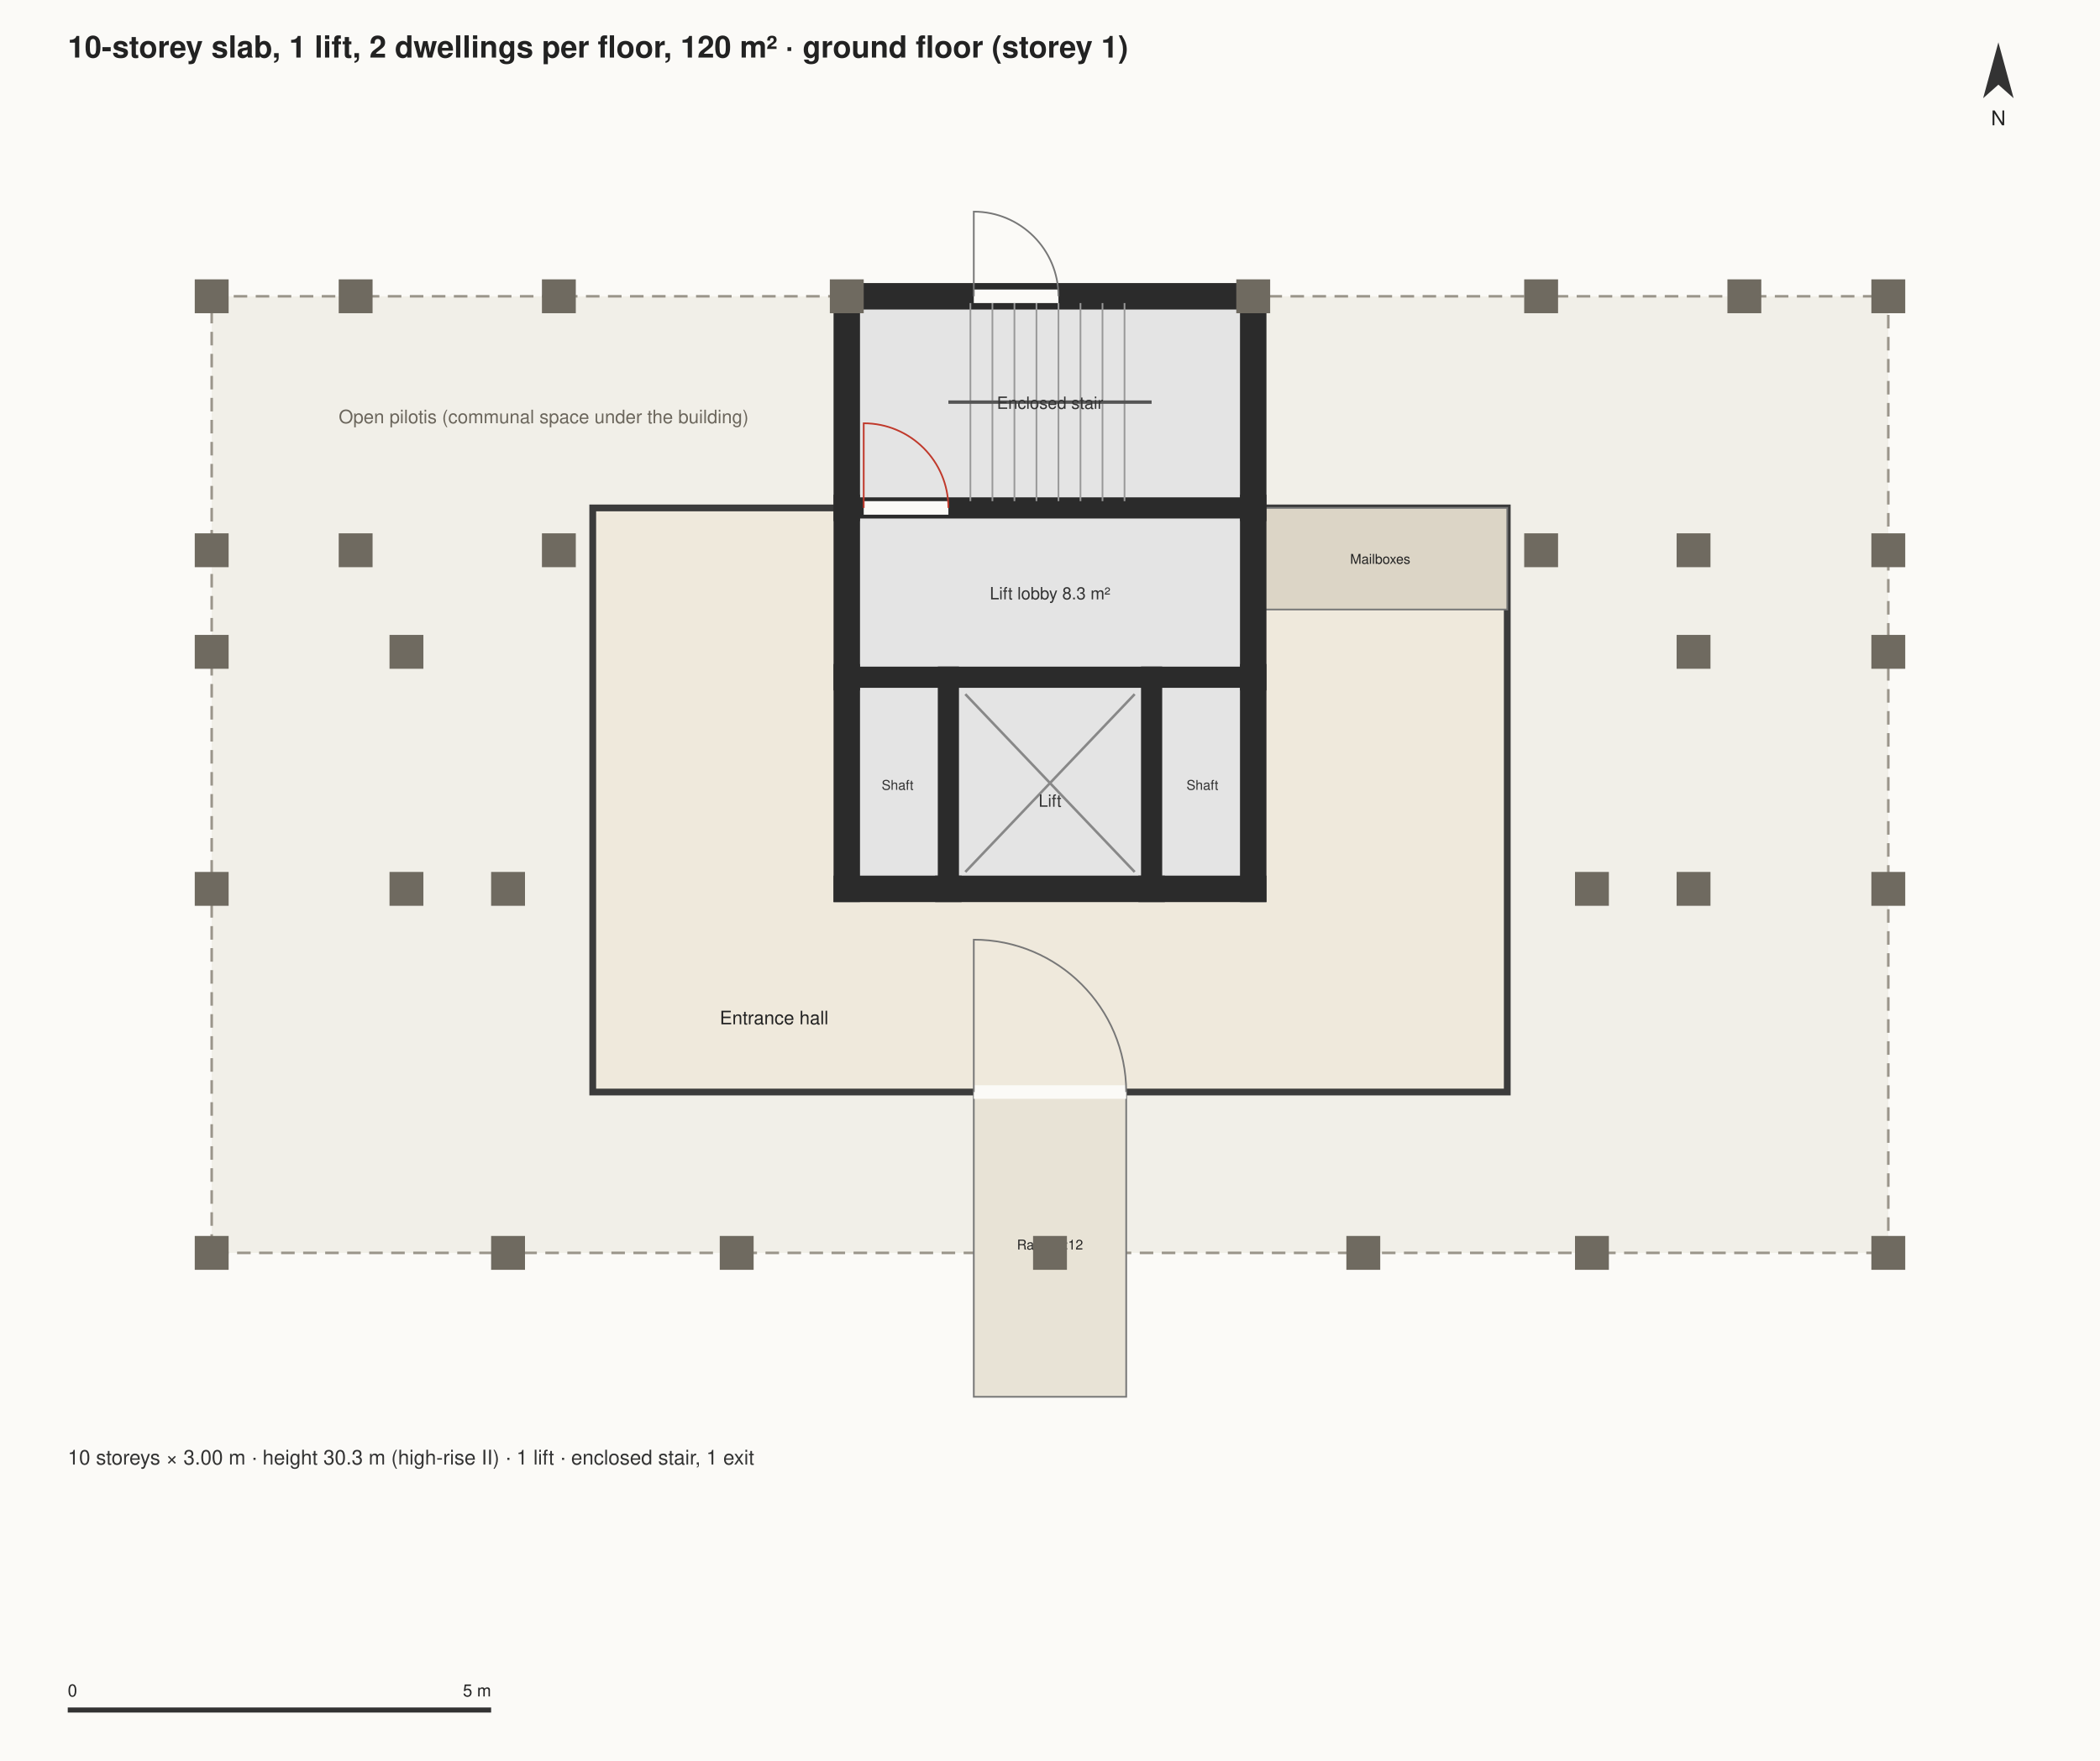
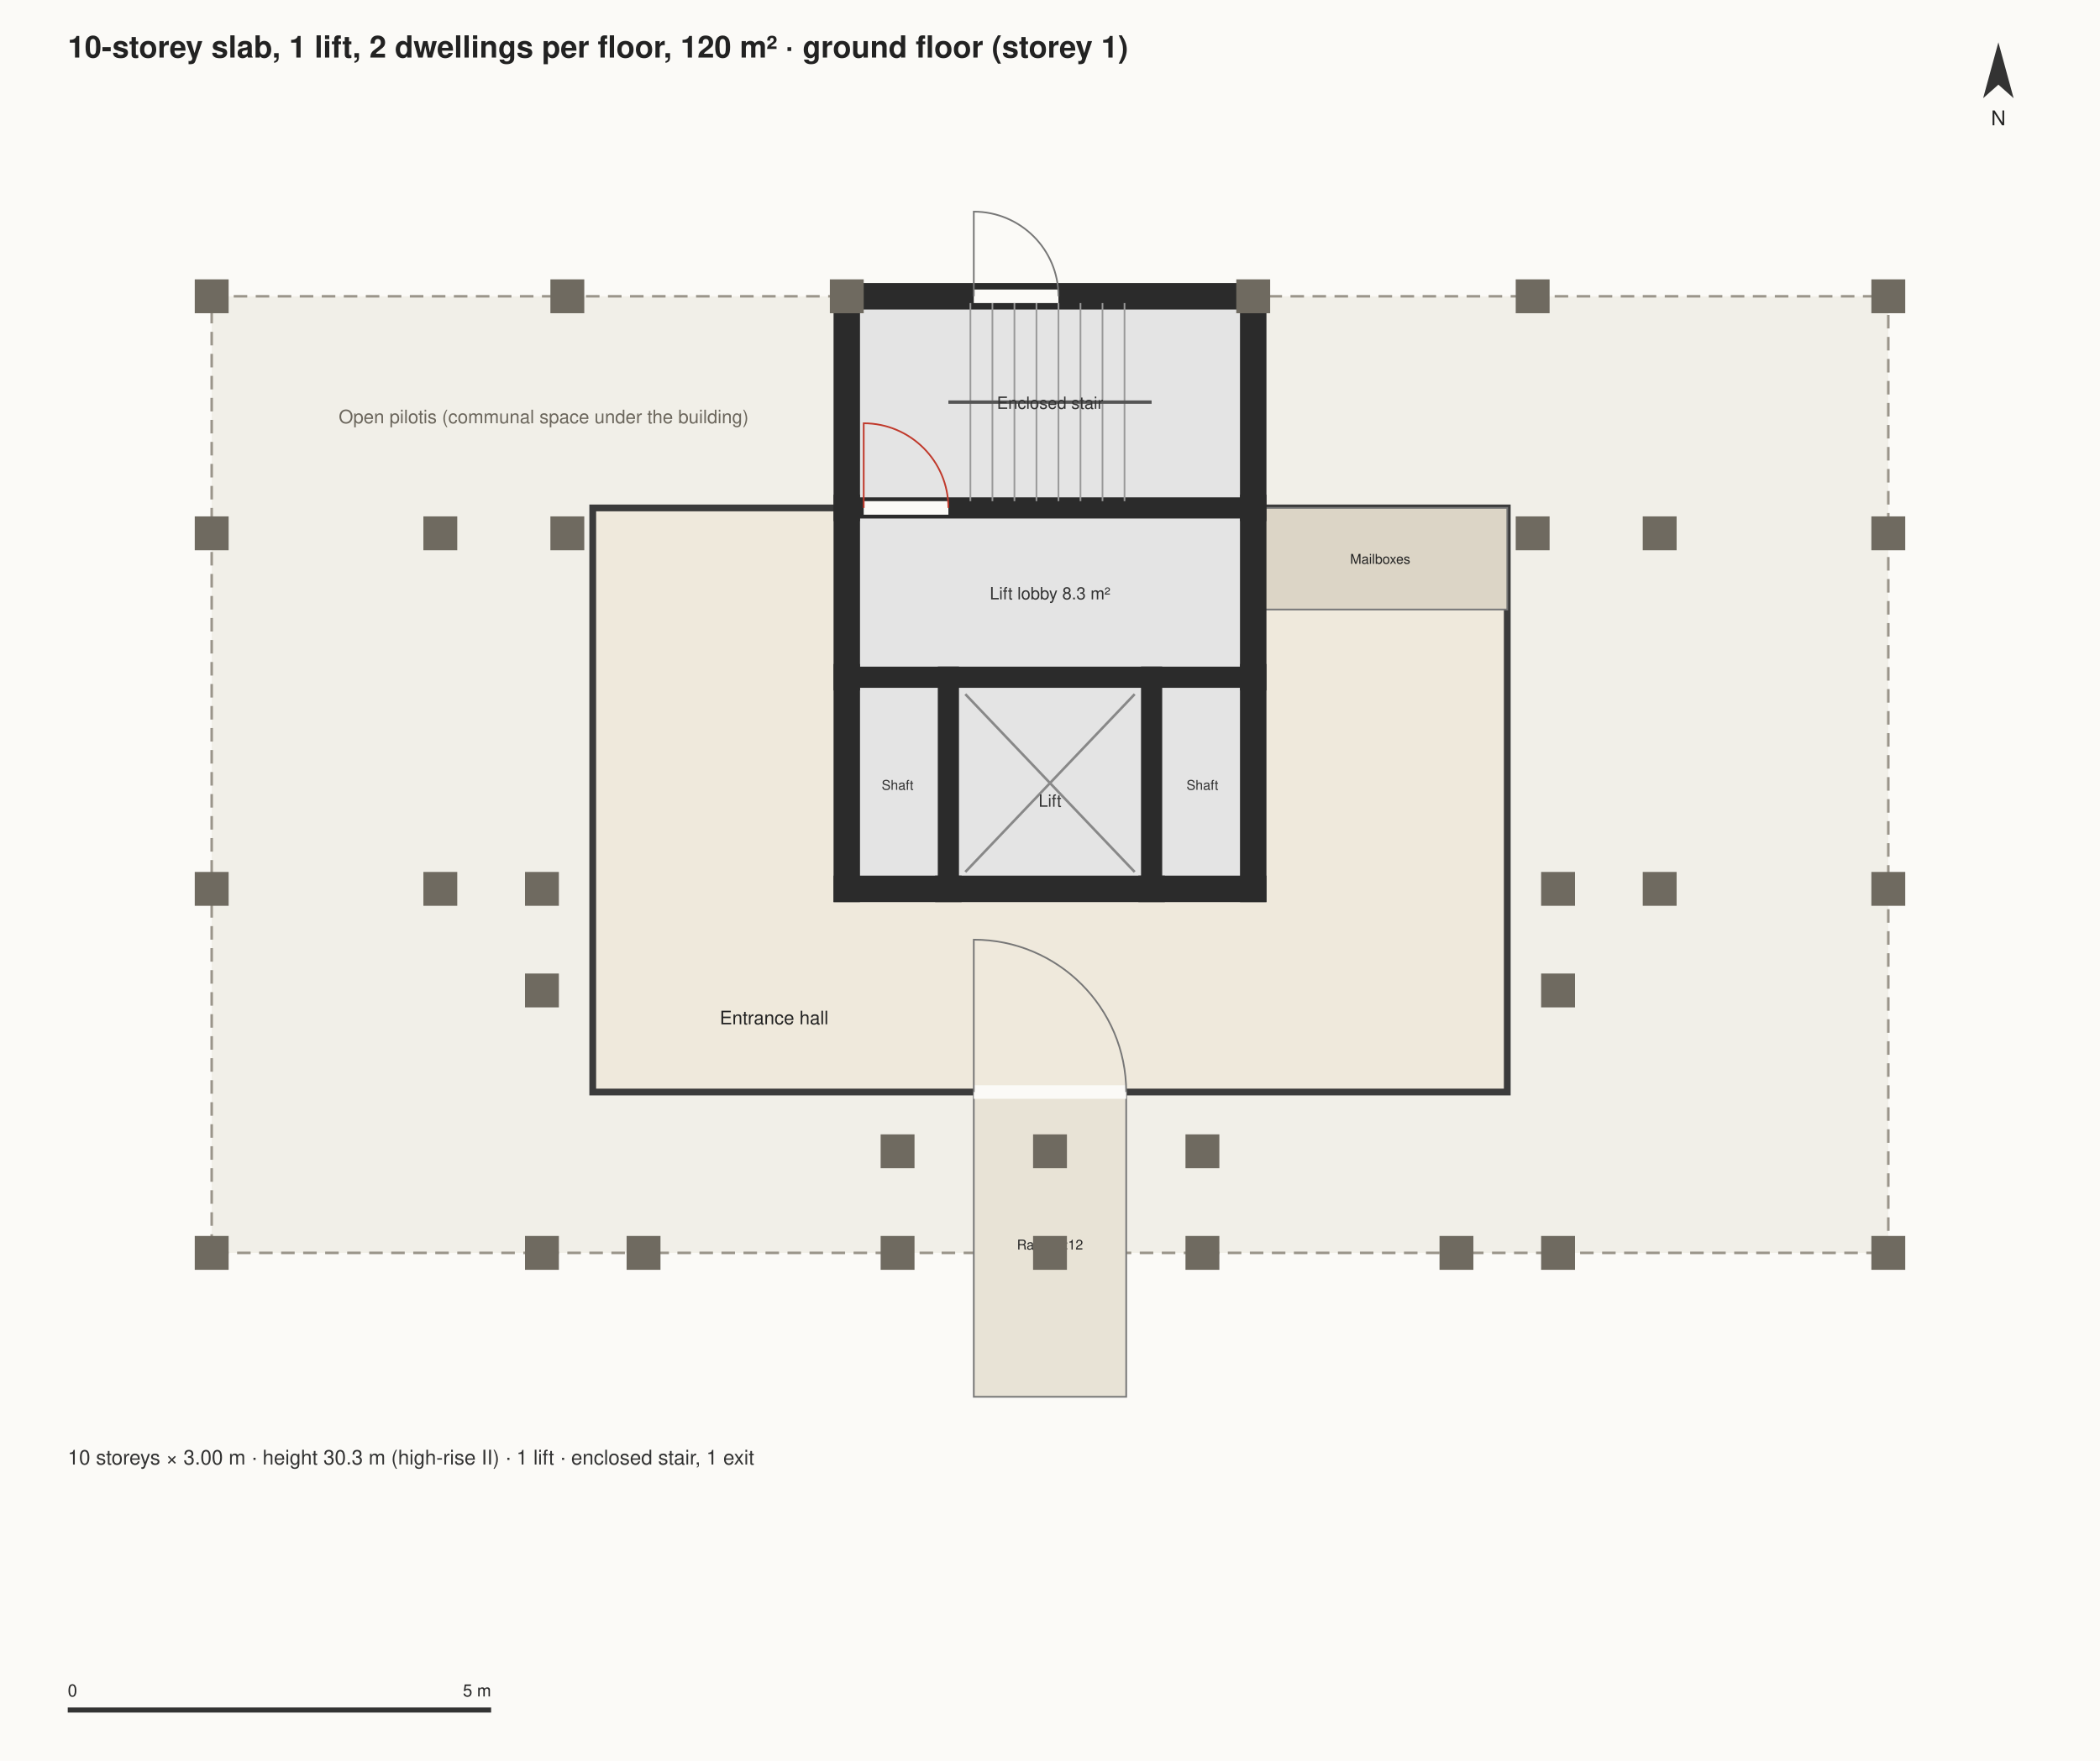
<svg xmlns="http://www.w3.org/2000/svg" width="1240" height="1040" viewBox="0 0 1240 1040" font-family="Helvetica, Arial, sans-serif">
  <rect width="100%" height="100%" fill="#fbfaf7" />
  <rect x="125.0" y="175.0" width="990.0" height="565.0" fill="#f1efe8" stroke="#9a958a" stroke-width="1.5" stroke-dasharray="8 5" />
  <text x="200.0" y="250.0" font-size="11" text-anchor="start" fill="#6b665c" font-weight="normal">Open pilotis (communal space under the building)</text>
  <rect x="350.0" y="300.0" width="540.0" height="345.0" fill="#efe9dc" stroke="#3b3b3b" stroke-width="4" />
  <rect x="740.0" y="300.0" width="150.0" height="60.0" fill="#dcd5c6" stroke="#777" stroke-width="1" />
  <text x="815.0" y="333.0" font-size="8" text-anchor="middle" fill="#222" font-weight="normal">Mailboxes</text>
  <text x="425.0" y="605.0" font-size="11" text-anchor="start" fill="#222" font-weight="normal">Entrance hall</text>
  <rect x="575.0" y="645.0" width="90.0" height="180.0" fill="#e8e3d6" stroke="#777" stroke-width="1" />
  <text x="620.0" y="738.0" font-size="8" text-anchor="middle" fill="#222" font-weight="normal">Ramp 1:12</text>
  <rect x="500.0" y="175.0" width="240.0" height="125.0" fill="#e4e4e4" stroke="none" stroke-width="0" />
  <rect x="500.0" y="300.0" width="240.0" height="100.0" fill="#e4e4e4" stroke="none" stroke-width="0" />
  <rect x="500.0" y="400.0" width="60.0" height="125.0" fill="#e4e4e4" stroke="none" stroke-width="0" />
  <rect x="560.0" y="400.0" width="120.0" height="125.0" fill="#e4e4e4" stroke="none" stroke-width="0" />
  <rect x="680.0" y="400.0" width="60.0" height="125.0" fill="#e4e4e4" stroke="none" stroke-width="0" />
  <line x1="500.0" y1="175.0" x2="500.0" y2="300.0" stroke="#2b2b2b" stroke-width="15.625" stroke-linecap="square" />
  <line x1="500.0" y1="300.0" x2="500.0" y2="400.0" stroke="#2b2b2b" stroke-width="15.625" stroke-linecap="square" />
  <line x1="500.0" y1="400.0" x2="500.0" y2="525.0" stroke="#2b2b2b" stroke-width="15.625" stroke-linecap="square" />
  <line x1="560.0" y1="400.0" x2="560.0" y2="525.0" stroke="#2b2b2b" stroke-width="12.5" stroke-linecap="square" />
  <line x1="680.0" y1="400.0" x2="680.0" y2="525.0" stroke="#2b2b2b" stroke-width="12.5" stroke-linecap="square" />
  <line x1="740.0" y1="175.0" x2="740.0" y2="300.0" stroke="#2b2b2b" stroke-width="15.625" stroke-linecap="square" />
  <line x1="740.0" y1="300.0" x2="740.0" y2="400.0" stroke="#2b2b2b" stroke-width="15.625" stroke-linecap="square" />
  <line x1="740.0" y1="400.0" x2="740.0" y2="525.0" stroke="#2b2b2b" stroke-width="15.625" stroke-linecap="square" />
  <line x1="500.0" y1="175.0" x2="740.0" y2="175.0" stroke="#2b2b2b" stroke-width="15.625" stroke-linecap="square" />
  <line x1="500.0" y1="300.0" x2="740.0" y2="300.0" stroke="#2b2b2b" stroke-width="12.5" stroke-linecap="square" />
  <line x1="500.0" y1="400.0" x2="560.0" y2="400.0" stroke="#2b2b2b" stroke-width="12.5" stroke-linecap="square" />
  <line x1="560.0" y1="400.0" x2="680.0" y2="400.0" stroke="#2b2b2b" stroke-width="12.5" stroke-linecap="square" />
  <line x1="680.0" y1="400.0" x2="740.0" y2="400.0" stroke="#2b2b2b" stroke-width="12.5" stroke-linecap="square" />
  <line x1="500.0" y1="525.0" x2="560.0" y2="525.0" stroke="#2b2b2b" stroke-width="15.625" stroke-linecap="square" />
  <line x1="560.0" y1="525.0" x2="680.0" y2="525.0" stroke="#2b2b2b" stroke-width="15.625" stroke-linecap="square" />
  <line x1="680.0" y1="525.0" x2="740.0" y2="525.0" stroke="#2b2b2b" stroke-width="15.625" stroke-linecap="square" />
  <line x1="573.0" y1="179.0" x2="573.0" y2="296.0" stroke="#999" stroke-width="1" />
  <line x1="586.0" y1="179.0" x2="586.0" y2="296.0" stroke="#999" stroke-width="1" />
  <line x1="599.0" y1="179.0" x2="599.0" y2="296.0" stroke="#999" stroke-width="1" />
  <line x1="612.0" y1="179.0" x2="612.0" y2="296.0" stroke="#999" stroke-width="1" />
  <line x1="625.0" y1="179.0" x2="625.0" y2="296.0" stroke="#999" stroke-width="1" />
  <line x1="638.0" y1="179.0" x2="638.0" y2="296.0" stroke="#999" stroke-width="1" />
  <line x1="651.0" y1="179.0" x2="651.0" y2="296.0" stroke="#999" stroke-width="1" />
  <line x1="664.0" y1="179.0" x2="664.0" y2="296.0" stroke="#999" stroke-width="1" />
  <line x1="560.0" y1="237.5" x2="680.0" y2="237.5" stroke="#555" stroke-width="2" />
  <text x="620.0" y="241.5" font-size="10" text-anchor="middle" fill="#333" font-weight="normal">Enclosed stair</text>
  <text x="620.0" y="354.0" font-size="10" text-anchor="middle" fill="#333" font-weight="normal">Lift lobby 8.3 m²</text>
  <text x="530.0" y="466.5" font-size="8" text-anchor="middle" fill="#333" font-weight="normal">Shaft</text>
  <line x1="570.0" y1="410.0" x2="670.0" y2="515.0" stroke="#888" stroke-width="1.5" />
  <line x1="670.0" y1="410.0" x2="570.0" y2="515.0" stroke="#888" stroke-width="1.5" />
  <text x="620.0" y="476.5" font-size="10" text-anchor="middle" fill="#333" font-weight="normal">Lift</text>
  <text x="710.0" y="466.5" font-size="8" text-anchor="middle" fill="#333" font-weight="normal">Shaft</text>
  <rect x="115.0" y="165.0" width="20.0" height="20.0" fill="#6f6a60" stroke="none" stroke-width="0" />
-   <rect x="115.0" y="315.0" width="20.0" height="20.0" fill="#6f6a60" stroke="none" stroke-width="0" />
-   <rect x="115.0" y="375.0" width="20.0" height="20.0" fill="#6f6a60" stroke="none" stroke-width="0" />
+   <rect x="115.0" y="305.0" width="20.0" height="20.0" fill="#6f6a60" stroke="none" stroke-width="0" />
  <rect x="115.0" y="515.0" width="20.0" height="20.0" fill="#6f6a60" stroke="none" stroke-width="0" />
  <rect x="115.0" y="730.0" width="20.0" height="20.0" fill="#6f6a60" stroke="none" stroke-width="0" />
-   <rect x="200.0" y="165.0" width="20.0" height="20.0" fill="#6f6a60" stroke="none" stroke-width="0" />
-   <rect x="200.0" y="315.0" width="20.0" height="20.0" fill="#6f6a60" stroke="none" stroke-width="0" />
-   <rect x="230.0" y="375.0" width="20.0" height="20.0" fill="#6f6a60" stroke="none" stroke-width="0" />
-   <rect x="230.0" y="515.0" width="20.0" height="20.0" fill="#6f6a60" stroke="none" stroke-width="0" />
-   <rect x="290.0" y="515.0" width="20.0" height="20.0" fill="#6f6a60" stroke="none" stroke-width="0" />
-   <rect x="290.0" y="730.0" width="20.0" height="20.0" fill="#6f6a60" stroke="none" stroke-width="0" />
-   <rect x="320.0" y="165.0" width="20.0" height="20.0" fill="#6f6a60" stroke="none" stroke-width="0" />
-   <rect x="320.0" y="315.0" width="20.0" height="20.0" fill="#6f6a60" stroke="none" stroke-width="0" />
-   <rect x="425.0" y="730.0" width="20.0" height="20.0" fill="#6f6a60" stroke="none" stroke-width="0" />
+   <rect x="250.0" y="305.0" width="20.0" height="20.0" fill="#6f6a60" stroke="none" stroke-width="0" />
+   <rect x="250.0" y="515.0" width="20.0" height="20.0" fill="#6f6a60" stroke="none" stroke-width="0" />
+   <rect x="310.0" y="515.0" width="20.0" height="20.0" fill="#6f6a60" stroke="none" stroke-width="0" />
+   <rect x="310.0" y="575.0" width="20.0" height="20.0" fill="#6f6a60" stroke="none" stroke-width="0" />
+   <rect x="310.0" y="730.0" width="20.0" height="20.0" fill="#6f6a60" stroke="none" stroke-width="0" />
+   <rect x="325.0" y="165.0" width="20.0" height="20.0" fill="#6f6a60" stroke="none" stroke-width="0" />
+   <rect x="325.0" y="305.0" width="20.0" height="20.0" fill="#6f6a60" stroke="none" stroke-width="0" />
+   <rect x="370.0" y="730.0" width="20.0" height="20.0" fill="#6f6a60" stroke="none" stroke-width="0" />
  <rect x="490.0" y="165.0" width="20.0" height="20.0" fill="#6f6a60" stroke="none" stroke-width="0" />
+   <rect x="520.0" y="670.0" width="20.0" height="20.0" fill="#6f6a60" stroke="none" stroke-width="0" />
+   <rect x="520.0" y="730.0" width="20.0" height="20.0" fill="#6f6a60" stroke="none" stroke-width="0" />
+   <rect x="610.0" y="670.0" width="20.0" height="20.0" fill="#6f6a60" stroke="none" stroke-width="0" />
  <rect x="610.0" y="730.0" width="20.0" height="20.0" fill="#6f6a60" stroke="none" stroke-width="0" />
+   <rect x="700.0" y="670.0" width="20.0" height="20.0" fill="#6f6a60" stroke="none" stroke-width="0" />
+   <rect x="700.0" y="730.0" width="20.0" height="20.0" fill="#6f6a60" stroke="none" stroke-width="0" />
  <rect x="730.0" y="165.0" width="20.0" height="20.0" fill="#6f6a60" stroke="none" stroke-width="0" />
-   <rect x="795.0" y="730.0" width="20.0" height="20.0" fill="#6f6a60" stroke="none" stroke-width="0" />
-   <rect x="900.0" y="165.0" width="20.0" height="20.0" fill="#6f6a60" stroke="none" stroke-width="0" />
-   <rect x="900.0" y="315.0" width="20.0" height="20.0" fill="#6f6a60" stroke="none" stroke-width="0" />
-   <rect x="930.0" y="515.0" width="20.0" height="20.0" fill="#6f6a60" stroke="none" stroke-width="0" />
-   <rect x="930.0" y="730.0" width="20.0" height="20.0" fill="#6f6a60" stroke="none" stroke-width="0" />
-   <rect x="990.0" y="315.0" width="20.0" height="20.0" fill="#6f6a60" stroke="none" stroke-width="0" />
-   <rect x="990.0" y="375.0" width="20.0" height="20.0" fill="#6f6a60" stroke="none" stroke-width="0" />
-   <rect x="990.0" y="515.0" width="20.0" height="20.0" fill="#6f6a60" stroke="none" stroke-width="0" />
-   <rect x="1020.0" y="165.0" width="20.0" height="20.0" fill="#6f6a60" stroke="none" stroke-width="0" />
+   <rect x="850.0" y="730.0" width="20.0" height="20.0" fill="#6f6a60" stroke="none" stroke-width="0" />
+   <rect x="895.0" y="165.0" width="20.0" height="20.0" fill="#6f6a60" stroke="none" stroke-width="0" />
+   <rect x="895.0" y="305.0" width="20.0" height="20.0" fill="#6f6a60" stroke="none" stroke-width="0" />
+   <rect x="910.0" y="515.0" width="20.0" height="20.0" fill="#6f6a60" stroke="none" stroke-width="0" />
+   <rect x="910.0" y="575.0" width="20.0" height="20.0" fill="#6f6a60" stroke="none" stroke-width="0" />
+   <rect x="910.0" y="730.0" width="20.0" height="20.0" fill="#6f6a60" stroke="none" stroke-width="0" />
+   <rect x="970.0" y="305.0" width="20.0" height="20.0" fill="#6f6a60" stroke="none" stroke-width="0" />
+   <rect x="970.0" y="515.0" width="20.0" height="20.0" fill="#6f6a60" stroke="none" stroke-width="0" />
  <rect x="1105.0" y="165.0" width="20.0" height="20.0" fill="#6f6a60" stroke="none" stroke-width="0" />
-   <rect x="1105.0" y="315.0" width="20.0" height="20.0" fill="#6f6a60" stroke="none" stroke-width="0" />
-   <rect x="1105.0" y="375.0" width="20.0" height="20.0" fill="#6f6a60" stroke="none" stroke-width="0" />
+   <rect x="1105.0" y="305.0" width="20.0" height="20.0" fill="#6f6a60" stroke="none" stroke-width="0" />
  <rect x="1105.0" y="515.0" width="20.0" height="20.0" fill="#6f6a60" stroke="none" stroke-width="0" />
  <rect x="1105.0" y="730.0" width="20.0" height="20.0" fill="#6f6a60" stroke="none" stroke-width="0" />
  <rect x="575.0" y="641.0" width="90.0" height="8" fill="#fbfaf7" />
  <path d="M575.0,645.0 L575.0,555.0 A90.0,90.0 0 0,1 665.0,645.0" fill="none" stroke="#777" stroke-width="1" />
  <rect x="575.0" y="171.0" width="50.0" height="8" fill="#fbfaf7" />
  <path d="M575.0,175.0 L575.0,125.0 A50.0,50.0 0 0,1 625.0,175.0" fill="none" stroke="#777" stroke-width="1" />
  <rect x="510.0" y="296.0" width="50.0" height="8" fill="#fbfaf7" />
  <path d="M510.0,300.0 L510.0,250.0 A50.0,50.0 0 0,1 560.0,300.0" fill="none" stroke="#c0392b" stroke-width="1" />
  <path d="M1180.0,25 L1171.0,58 L1180.0,50 L1189.0,58 Z" fill="#333" />
  <text x="1180.0" y="74.0" font-size="12" text-anchor="middle" fill="#222" font-weight="normal">N</text>
  <line x1="40.0" y1="1010.0" x2="290.0" y2="1010.0" stroke="#333" stroke-width="3" />
  <text x="40.0" y="1002.0" font-size="10" text-anchor="start" fill="#222" font-weight="normal">0</text>
  <text x="290.0" y="1002.0" font-size="10" text-anchor="end" fill="#222" font-weight="normal">5 m</text>
  <text x="40.0" y="34.0" font-size="18" text-anchor="start" fill="#222" font-weight="bold">10-storey slab, 1 lift, 2 dwellings per floor, 120 m² · ground floor (storey 1)</text>
  <text x="40.0" y="865.0" font-size="12" text-anchor="start" fill="#333" font-weight="normal">10 storeys × 3.00 m · height 30.3 m (high-rise II) · 1 lift · enclosed stair, 1 exit</text>
</svg>
